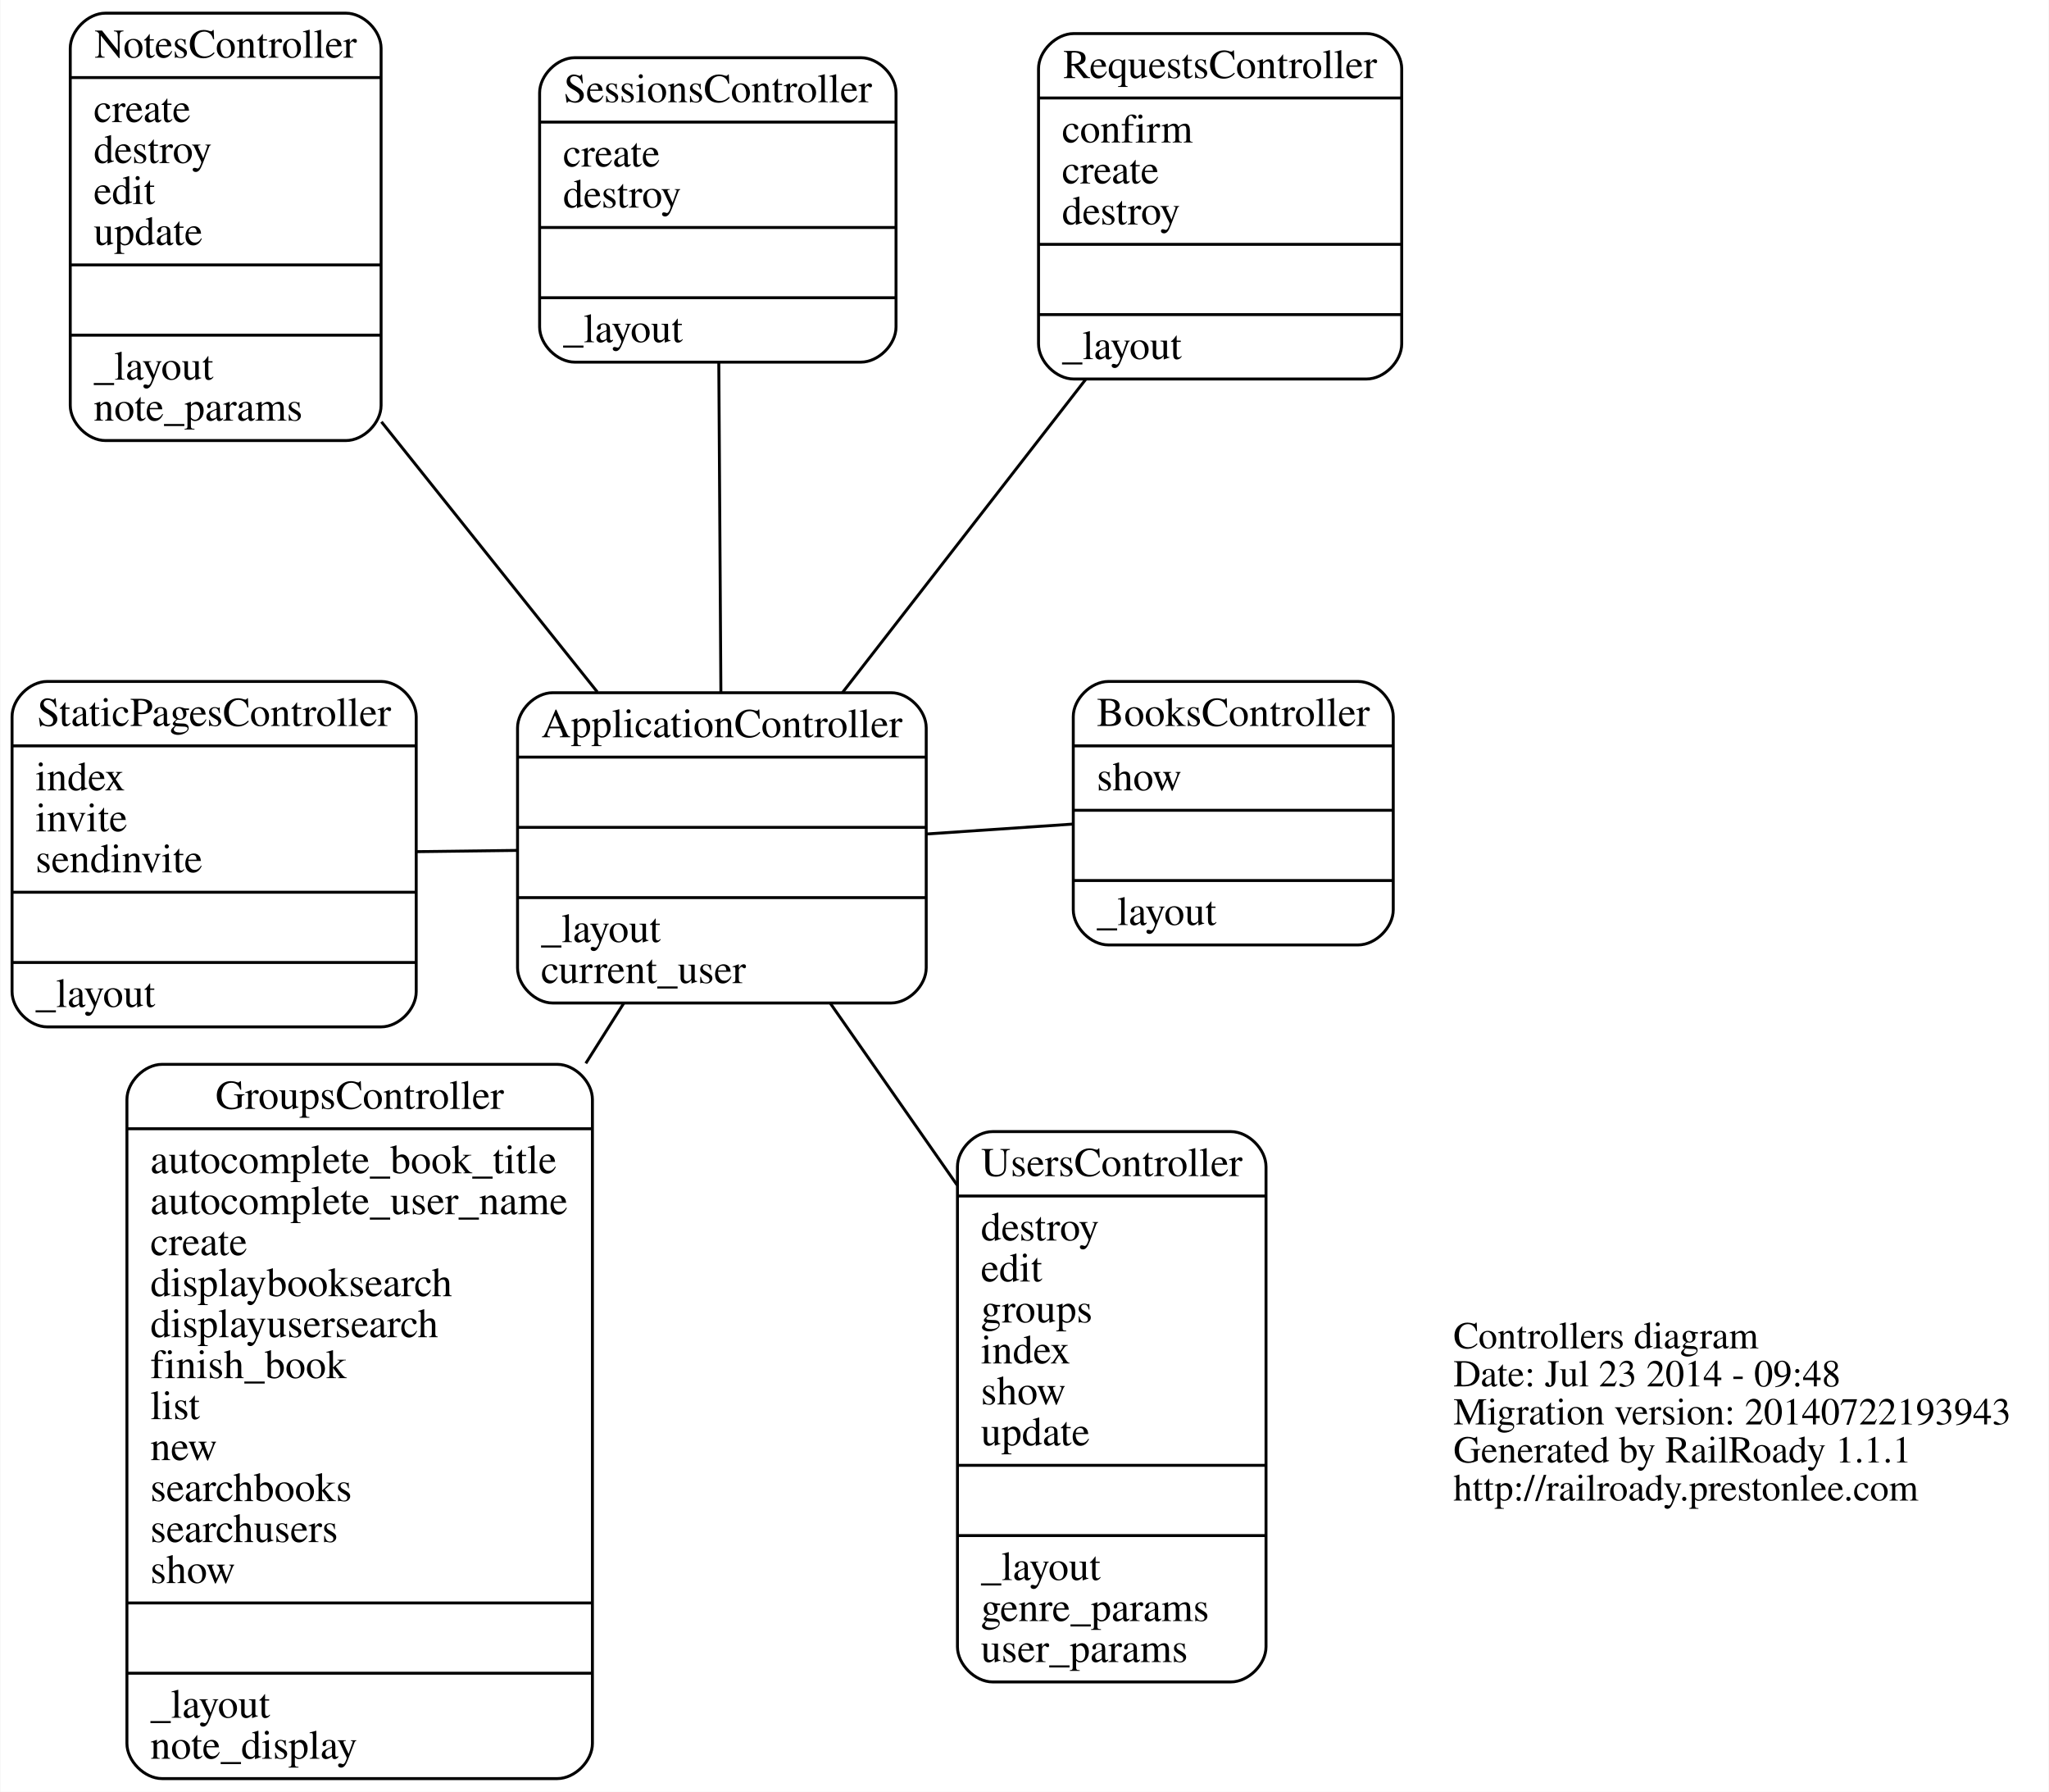
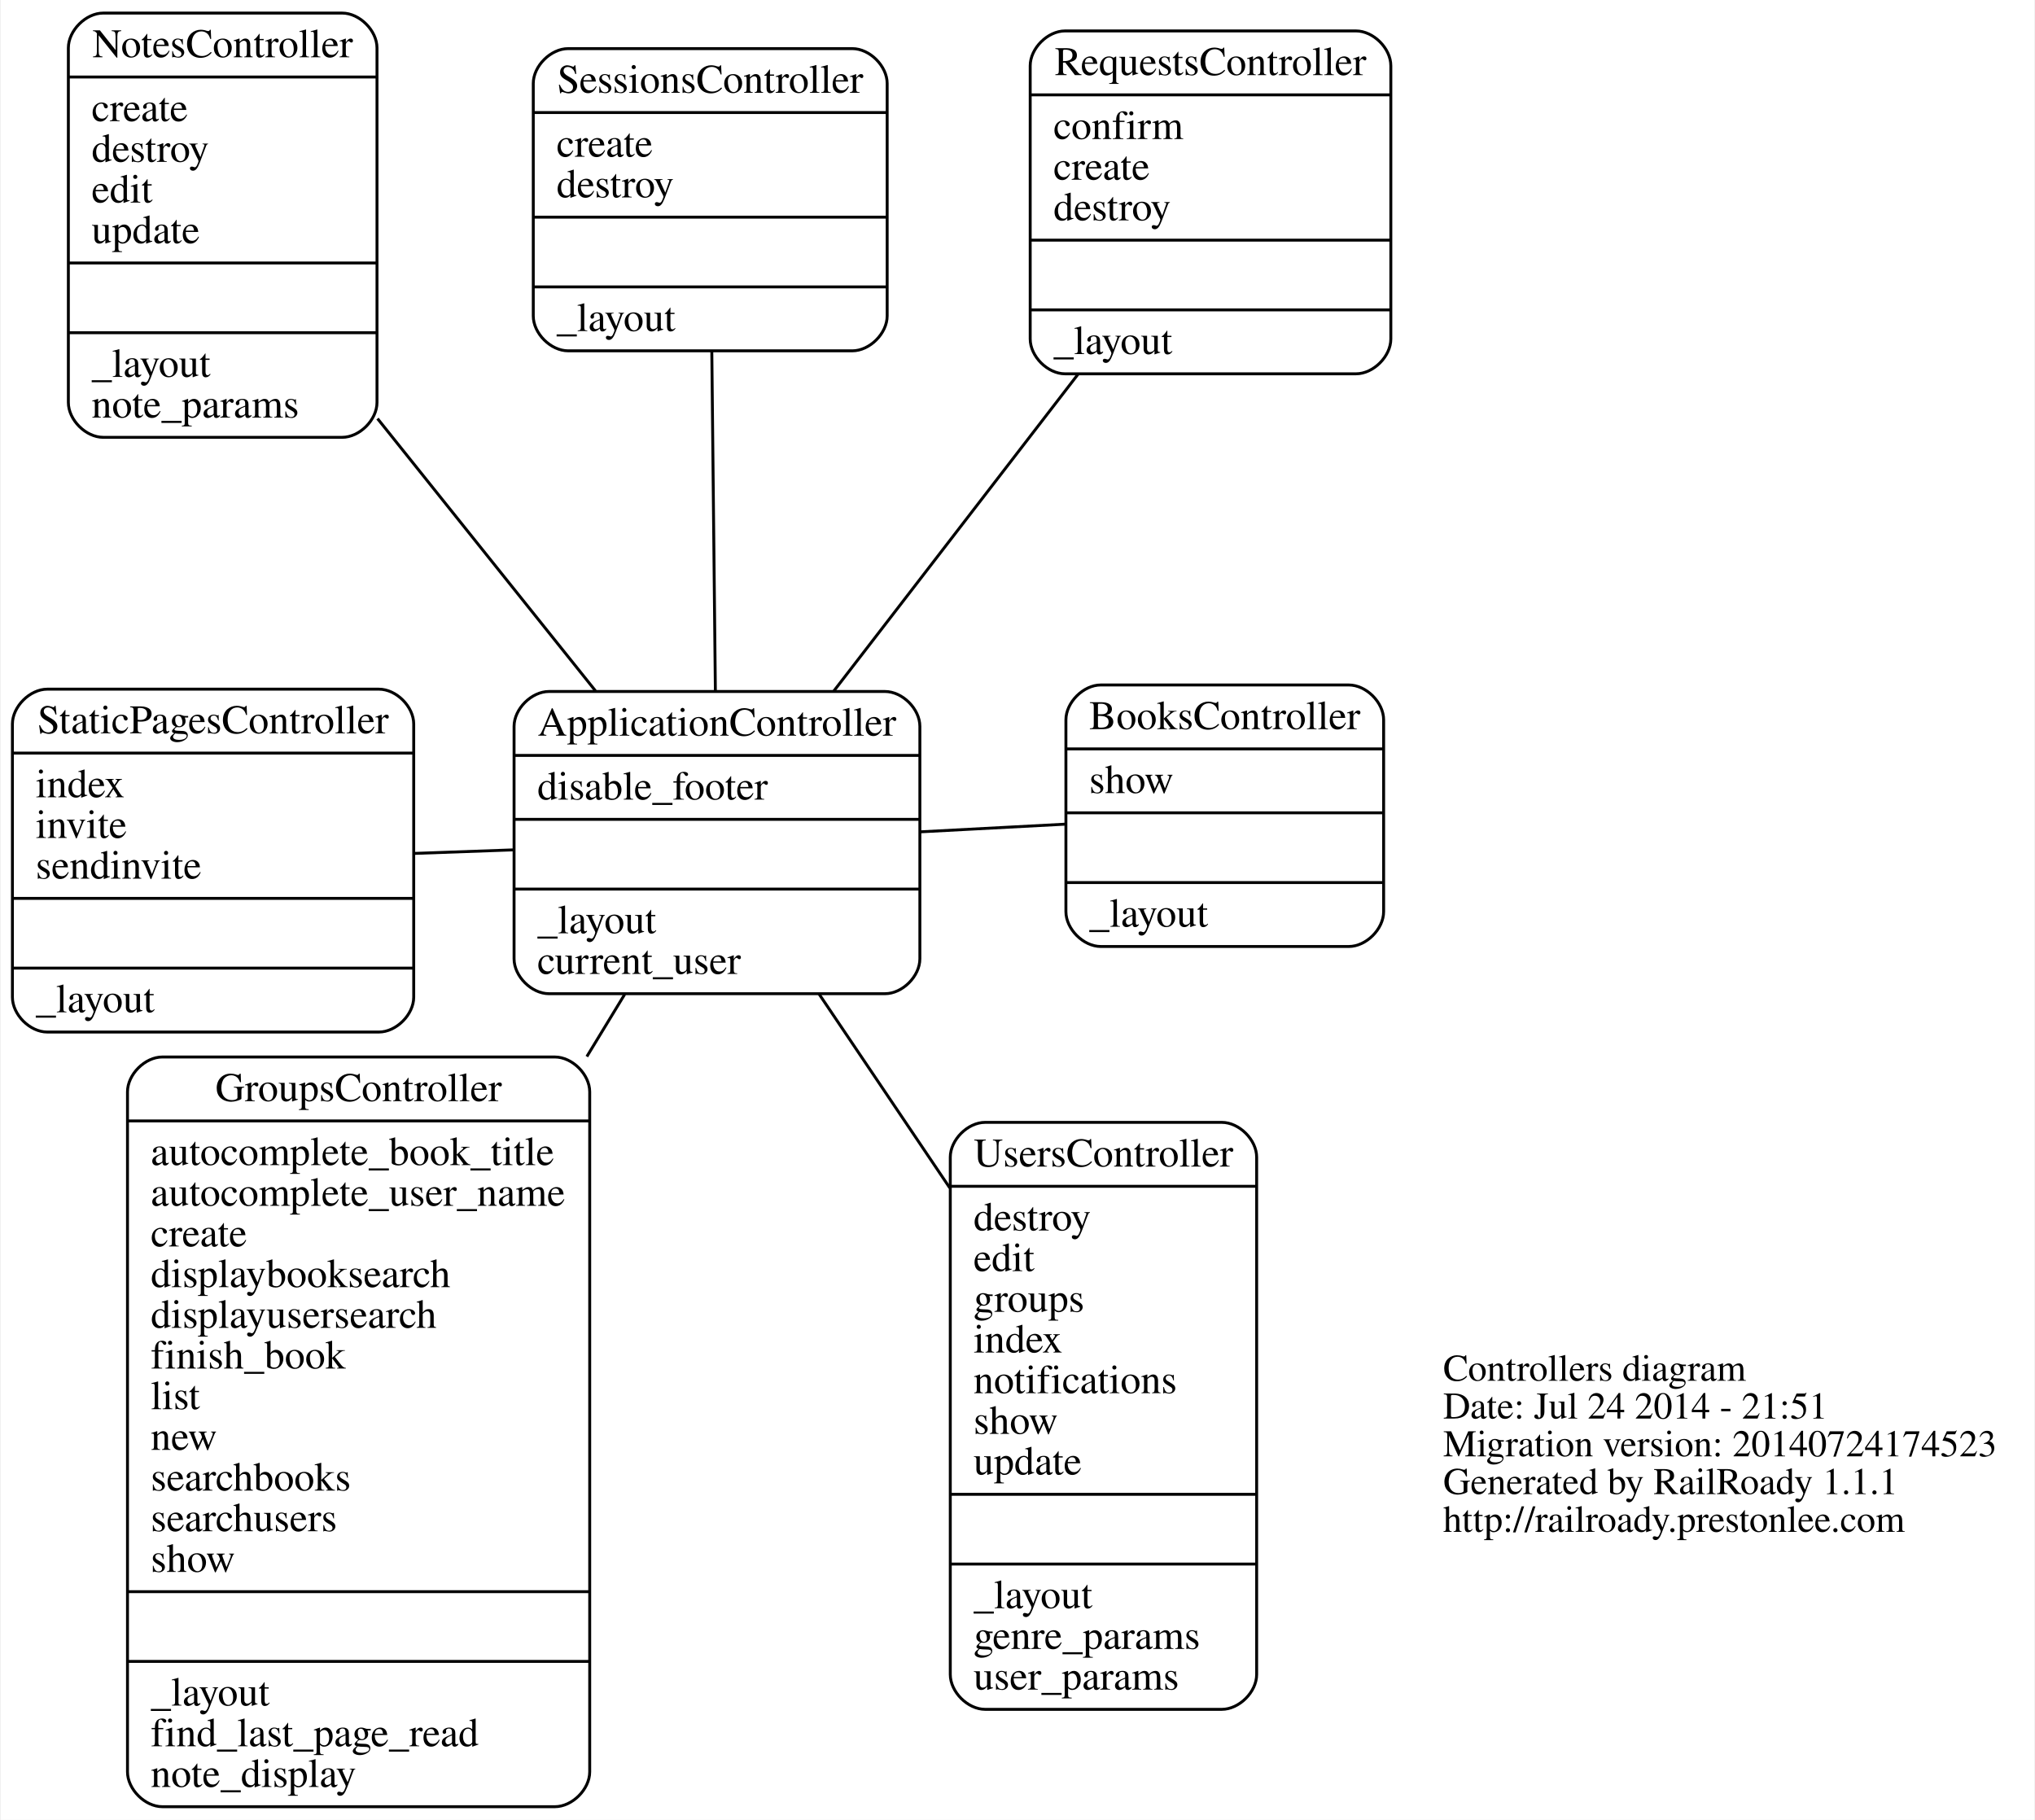
- <svg xmlns="http://www.w3.org/2000/svg" width="700pt" height="612pt" viewBox="0.00 0.00 699.87 612.10">
-   <g id="graph0" class="graph" transform="scale(1 1) rotate(0) translate(268.178 299.713)">
-     <polygon fill="white" stroke="none" points="-268.178,312.388 -268.178,-299.713 431.688,-299.713 431.688,312.388 -268.178,312.388" />
+ <svg xmlns="http://www.w3.org/2000/svg" width="700pt" height="626pt" viewBox="0.00 0.00 699.72 626.24">
+   <g id="graph0" class="graph" transform="scale(1 1) rotate(0) translate(268.029 314.265)">
+     <polygon fill="white" stroke="none" points="-268.029,311.979 -268.029,-314.265 431.688,-314.265 431.688,311.979 -268.029,311.979" />
    <g id="node1" class="node">
      <text text-anchor="start" x="228.312" y="160.9" font-family="Times,serif" font-size="13.00">Controllers diagram</text>
-       <text text-anchor="start" x="228.312" y="173.9" font-family="Times,serif" font-size="13.00">Date: Jul 23 2014 - 09:48</text>
-       <text text-anchor="start" x="228.312" y="186.9" font-family="Times,serif" font-size="13.00">Migration version: 20140722193943</text>
+       <text text-anchor="start" x="228.312" y="173.9" font-family="Times,serif" font-size="13.00">Date: Jul 24 2014 - 21:51</text>
+       <text text-anchor="start" x="228.312" y="186.9" font-family="Times,serif" font-size="13.00">Migration version: 20140724174523</text>
      <text text-anchor="start" x="228.312" y="199.9" font-family="Times,serif" font-size="13.00">Generated by RailRoady 1.1.1</text>
      <text text-anchor="start" x="228.312" y="212.9" font-family="Times,serif" font-size="13.00">http://railroady.prestonlee.com</text>
    </g>
    <g id="node2" class="node">
-       <path fill="none" stroke="black" d="M-79.464,42.931C-79.464,42.931 36.177,42.931 36.177,42.931 42.177,42.931 48.177,36.931 48.177,30.931 48.177,30.931 48.177,-51.069 48.177,-51.069 48.177,-57.069 42.177,-63.069 36.177,-63.069 36.177,-63.069 -79.464,-63.069 -79.464,-63.069 -85.464,-63.069 -91.464,-57.069 -91.464,-51.069 -91.464,-51.069 -91.464,30.931 -91.464,30.931 -91.464,36.931 -85.464,42.931 -79.464,42.931" />
-       <text text-anchor="middle" x="-21.643" y="-47.869" font-family="Times,serif" font-size="14.00">ApplicationController</text>
-       <polyline fill="none" stroke="black" points="-91.464,-41.069 48.177,-41.069 " />
-       <polyline fill="none" stroke="black" points="-91.464,-17.069 48.177,-17.069 " />
-       <polyline fill="none" stroke="black" points="-91.464,6.931 48.177,6.931 " />
-       <text text-anchor="start" x="-83.464" y="22.131" font-family="Times,serif" font-size="14.00">_layout</text>
-       <text text-anchor="start" x="-83.464" y="36.131" font-family="Times,serif" font-size="14.00">current_user</text>
+       <path fill="none" stroke="black" d="M-79.407,27.699C-79.407,27.699 36.235,27.699 36.235,27.699 42.235,27.699 48.235,21.699 48.235,15.699 48.235,15.699 48.235,-64.301 48.235,-64.301 48.235,-70.301 42.235,-76.301 36.235,-76.301 36.235,-76.301 -79.407,-76.301 -79.407,-76.301 -85.407,-76.301 -91.407,-70.301 -91.407,-64.301 -91.407,-64.301 -91.407,15.699 -91.407,15.699 -91.407,21.699 -85.407,27.699 -79.407,27.699" />
+       <text text-anchor="middle" x="-21.586" y="-61.101" font-family="Times,serif" font-size="14.00">ApplicationController</text>
+       <polyline fill="none" stroke="black" points="-91.407,-54.301 48.235,-54.301 " />
+       <text text-anchor="start" x="-83.407" y="-39.101" font-family="Times,serif" font-size="14.00">disable_footer</text>
+       <polyline fill="none" stroke="black" points="-91.407,-32.301 48.235,-32.301 " />
+       <polyline fill="none" stroke="black" points="-91.407,-8.301 48.235,-8.301 " />
+       <text text-anchor="start" x="-83.407" y="6.899" font-family="Times,serif" font-size="14.00">_layout</text>
+       <text text-anchor="start" x="-83.407" y="20.899" font-family="Times,serif" font-size="14.00">current_user</text>
    </g>
    <g id="node3" class="node">
-       <path fill="none" stroke="black" d="M110.424,23.093C110.424,23.093 195.755,23.093 195.755,23.093 201.755,23.093 207.755,17.093 207.755,11.093 207.755,11.093 207.755,-54.907 207.755,-54.907 207.755,-60.907 201.755,-66.907 195.755,-66.907 195.755,-66.907 110.424,-66.907 110.424,-66.907 104.424,-66.907 98.424,-60.907 98.424,-54.907 98.424,-54.907 98.424,11.093 98.424,11.093 98.424,17.093 104.424,23.093 110.424,23.093" />
-       <text text-anchor="middle" x="153.089" y="-51.707" font-family="Times,serif" font-size="14.00">BooksController</text>
-       <polyline fill="none" stroke="black" points="98.424,-44.907 207.755,-44.907 " />
-       <text text-anchor="start" x="106.424" y="-29.707" font-family="Times,serif" font-size="14.00">show</text>
-       <polyline fill="none" stroke="black" points="98.424,-22.907 207.755,-22.907 " />
-       <polyline fill="none" stroke="black" points="98.424,1.093 207.755,1.093 " />
-       <text text-anchor="start" x="106.424" y="16.293" font-family="Times,serif" font-size="14.00">_layout</text>
+       <path fill="none" stroke="black" d="M110.491,11.454C110.491,11.454 195.822,11.454 195.822,11.454 201.822,11.454 207.822,5.453 207.822,-0.547 207.822,-0.547 207.822,-66.546 207.822,-66.546 207.822,-72.546 201.822,-78.546 195.822,-78.546 195.822,-78.546 110.491,-78.546 110.491,-78.546 104.491,-78.546 98.491,-72.546 98.491,-66.546 98.491,-66.546 98.491,-0.547 98.491,-0.547 98.491,5.453 104.491,11.454 110.491,11.454" />
+       <text text-anchor="middle" x="153.156" y="-63.346" font-family="Times,serif" font-size="14.00">BooksController</text>
+       <polyline fill="none" stroke="black" points="98.491,-56.547 207.822,-56.547 " />
+       <text text-anchor="start" x="106.491" y="-41.346" font-family="Times,serif" font-size="14.00">show</text>
+       <polyline fill="none" stroke="black" points="98.491,-34.547 207.822,-34.547 " />
+       <polyline fill="none" stroke="black" points="98.491,-10.546 207.822,-10.546 " />
+       <text text-anchor="start" x="106.491" y="4.653" font-family="Times,serif" font-size="14.00">_layout</text>
    </g>
    <g id="edge1" class="edge">
-       <path fill="none" stroke="black" d="M48.42,-14.816C65.036,-15.941 82.521,-17.126 98.34,-18.198" />
+       <path fill="none" stroke="black" d="M48.482,-28.008C65.098,-28.887 82.584,-29.813 98.404,-30.65" />
    </g>
    <g id="node4" class="node">
-       <path fill="none" stroke="black" d="M-212.933,307.888C-212.933,307.888 -77.877,307.888 -77.877,307.888 -71.877,307.888 -65.877,301.888 -65.877,295.888 -65.877,295.888 -65.877,75.888 -65.877,75.888 -65.877,69.888 -71.877,63.888 -77.877,63.888 -77.877,63.888 -212.933,63.888 -212.933,63.888 -218.933,63.888 -224.933,69.888 -224.933,75.888 -224.933,75.888 -224.933,295.888 -224.933,295.888 -224.933,301.888 -218.933,307.888 -212.933,307.888" />
-       <text text-anchor="middle" x="-145.405" y="79.088" font-family="Times,serif" font-size="14.00">GroupsController</text>
-       <polyline fill="none" stroke="black" points="-224.933,85.888 -65.877,85.888 " />
-       <text text-anchor="start" x="-216.933" y="101.088" font-family="Times,serif" font-size="14.00">autocomplete_book_title</text>
-       <text text-anchor="start" x="-216.933" y="115.088" font-family="Times,serif" font-size="14.00">autocomplete_user_name</text>
-       <text text-anchor="start" x="-216.933" y="129.088" font-family="Times,serif" font-size="14.00">create</text>
-       <text text-anchor="start" x="-216.933" y="143.088" font-family="Times,serif" font-size="14.00">displaybooksearch</text>
-       <text text-anchor="start" x="-216.933" y="157.088" font-family="Times,serif" font-size="14.00">displayusersearch</text>
-       <text text-anchor="start" x="-216.933" y="171.088" font-family="Times,serif" font-size="14.00">finish_book</text>
-       <text text-anchor="start" x="-216.933" y="185.088" font-family="Times,serif" font-size="14.00">list</text>
-       <text text-anchor="start" x="-216.933" y="199.088" font-family="Times,serif" font-size="14.00">new</text>
-       <text text-anchor="start" x="-216.933" y="213.088" font-family="Times,serif" font-size="14.00">searchbooks</text>
-       <text text-anchor="start" x="-216.933" y="227.088" font-family="Times,serif" font-size="14.00">searchusers</text>
-       <text text-anchor="start" x="-216.933" y="241.088" font-family="Times,serif" font-size="14.00">show</text>
-       <polyline fill="none" stroke="black" points="-224.933,247.888 -65.877,247.888 " />
-       <polyline fill="none" stroke="black" points="-224.933,271.888 -65.877,271.888 " />
-       <text text-anchor="start" x="-216.933" y="287.088" font-family="Times,serif" font-size="14.00">_layout</text>
-       <text text-anchor="start" x="-216.933" y="301.088" font-family="Times,serif" font-size="14.00">note_display</text>
+       <path fill="none" stroke="black" d="M-212.432,307.479C-212.432,307.479 -77.376,307.479 -77.376,307.479 -71.376,307.479 -65.376,301.479 -65.376,295.479 -65.376,295.479 -65.376,61.479 -65.376,61.479 -65.376,55.479 -71.376,49.479 -77.376,49.479 -77.376,49.479 -212.432,49.479 -212.432,49.479 -218.432,49.479 -224.432,55.479 -224.432,61.479 -224.432,61.479 -224.432,295.479 -224.432,295.479 -224.432,301.479 -218.432,307.479 -212.432,307.479" />
+       <text text-anchor="middle" x="-144.904" y="64.679" font-family="Times,serif" font-size="14.00">GroupsController</text>
+       <polyline fill="none" stroke="black" points="-224.432,71.479 -65.376,71.479 " />
+       <text text-anchor="start" x="-216.432" y="86.679" font-family="Times,serif" font-size="14.00">autocomplete_book_title</text>
+       <text text-anchor="start" x="-216.432" y="100.679" font-family="Times,serif" font-size="14.00">autocomplete_user_name</text>
+       <text text-anchor="start" x="-216.432" y="114.679" font-family="Times,serif" font-size="14.00">create</text>
+       <text text-anchor="start" x="-216.432" y="128.679" font-family="Times,serif" font-size="14.00">displaybooksearch</text>
+       <text text-anchor="start" x="-216.432" y="142.679" font-family="Times,serif" font-size="14.00">displayusersearch</text>
+       <text text-anchor="start" x="-216.432" y="156.679" font-family="Times,serif" font-size="14.00">finish_book</text>
+       <text text-anchor="start" x="-216.432" y="170.679" font-family="Times,serif" font-size="14.00">list</text>
+       <text text-anchor="start" x="-216.432" y="184.679" font-family="Times,serif" font-size="14.00">new</text>
+       <text text-anchor="start" x="-216.432" y="198.679" font-family="Times,serif" font-size="14.00">searchbooks</text>
+       <text text-anchor="start" x="-216.432" y="212.679" font-family="Times,serif" font-size="14.00">searchusers</text>
+       <text text-anchor="start" x="-216.432" y="226.679" font-family="Times,serif" font-size="14.00">show</text>
+       <polyline fill="none" stroke="black" points="-224.432,233.479 -65.376,233.479 " />
+       <polyline fill="none" stroke="black" points="-224.432,257.479 -65.376,257.479 " />
+       <text text-anchor="start" x="-216.432" y="272.679" font-family="Times,serif" font-size="14.00">_layout</text>
+       <text text-anchor="start" x="-216.432" y="286.679" font-family="Times,serif" font-size="14.00">find_last_page_read</text>
+       <text text-anchor="start" x="-216.432" y="300.679" font-family="Times,serif" font-size="14.00">note_display</text>
    </g>
    <g id="edge2" class="edge">
-       <path fill="none" stroke="black" d="M-55.135,42.96C-59.287,49.534 -63.657,56.453 -68.142,63.554" />
+       <path fill="none" stroke="black" d="M-53.343,27.92C-57.483,34.726 -61.859,41.922 -66.365,49.333" />
    </g>
    <g id="node5" class="node">
-       <path fill="none" stroke="black" d="M-232.293,-149.213C-232.293,-149.213 -150.086,-149.213 -150.086,-149.213 -144.086,-149.213 -138.086,-155.213 -138.086,-161.213 -138.086,-161.213 -138.086,-283.213 -138.086,-283.213 -138.086,-289.213 -144.086,-295.213 -150.086,-295.213 -150.086,-295.213 -232.293,-295.213 -232.293,-295.213 -238.293,-295.213 -244.293,-289.213 -244.293,-283.213 -244.293,-283.213 -244.293,-161.213 -244.293,-161.213 -244.293,-155.213 -238.293,-149.213 -232.293,-149.213" />
-       <text text-anchor="middle" x="-191.189" y="-280.013" font-family="Times,serif" font-size="14.00">NotesController</text>
-       <polyline fill="none" stroke="black" points="-244.293,-273.213 -138.086,-273.213 " />
-       <text text-anchor="start" x="-236.293" y="-258.013" font-family="Times,serif" font-size="14.00">create</text>
-       <text text-anchor="start" x="-236.293" y="-244.013" font-family="Times,serif" font-size="14.00">destroy</text>
-       <text text-anchor="start" x="-236.293" y="-230.013" font-family="Times,serif" font-size="14.00">edit</text>
-       <text text-anchor="start" x="-236.293" y="-216.013" font-family="Times,serif" font-size="14.00">update</text>
-       <polyline fill="none" stroke="black" points="-244.293,-209.213 -138.086,-209.213 " />
-       <polyline fill="none" stroke="black" points="-244.293,-185.213 -138.086,-185.213 " />
-       <text text-anchor="start" x="-236.293" y="-170.013" font-family="Times,serif" font-size="14.00">_layout</text>
-       <text text-anchor="start" x="-236.293" y="-156.013" font-family="Times,serif" font-size="14.00">note_params</text>
+       <path fill="none" stroke="black" d="M-232.78,-163.765C-232.78,-163.765 -150.573,-163.765 -150.573,-163.765 -144.573,-163.765 -138.573,-169.765 -138.573,-175.765 -138.573,-175.765 -138.573,-297.765 -138.573,-297.765 -138.573,-303.765 -144.573,-309.765 -150.573,-309.765 -150.573,-309.765 -232.78,-309.765 -232.78,-309.765 -238.78,-309.765 -244.78,-303.765 -244.78,-297.765 -244.78,-297.765 -244.78,-175.765 -244.78,-175.765 -244.78,-169.765 -238.78,-163.765 -232.78,-163.765" />
+       <text text-anchor="middle" x="-191.676" y="-294.565" font-family="Times,serif" font-size="14.00">NotesController</text>
+       <polyline fill="none" stroke="black" points="-244.78,-287.765 -138.573,-287.765 " />
+       <text text-anchor="start" x="-236.78" y="-272.565" font-family="Times,serif" font-size="14.00">create</text>
+       <text text-anchor="start" x="-236.78" y="-258.565" font-family="Times,serif" font-size="14.00">destroy</text>
+       <text text-anchor="start" x="-236.78" y="-244.565" font-family="Times,serif" font-size="14.00">edit</text>
+       <text text-anchor="start" x="-236.78" y="-230.565" font-family="Times,serif" font-size="14.00">update</text>
+       <polyline fill="none" stroke="black" points="-244.78,-223.765 -138.573,-223.765 " />
+       <polyline fill="none" stroke="black" points="-244.78,-199.765 -138.573,-199.765 " />
+       <text text-anchor="start" x="-236.78" y="-184.565" font-family="Times,serif" font-size="14.00">_layout</text>
+       <text text-anchor="start" x="-236.78" y="-170.565" font-family="Times,serif" font-size="14.00">note_params</text>
    </g>
    <g id="edge3" class="edge">
-       <path fill="none" stroke="black" d="M-64.208,-63.328C-86.573,-91.312 -114.2,-125.88 -137.967,-155.619" />
+       <path fill="none" stroke="black" d="M-63.412,-76.548C-86.036,-104.808 -114.217,-140.009 -138.397,-170.213" />
    </g>
    <g id="node6" class="node">
-       <path fill="none" stroke="black" d="M98.549,-170.24C98.549,-170.24 198.646,-170.24 198.646,-170.24 204.646,-170.24 210.646,-176.24 210.646,-182.24 210.646,-182.24 210.646,-276.24 210.646,-276.24 210.646,-282.24 204.646,-288.24 198.646,-288.24 198.646,-288.24 98.549,-288.24 98.549,-288.24 92.549,-288.24 86.549,-282.24 86.549,-276.24 86.549,-276.24 86.549,-182.24 86.549,-182.24 86.549,-176.24 92.549,-170.24 98.549,-170.24" />
-       <text text-anchor="middle" x="148.598" y="-273.04" font-family="Times,serif" font-size="14.00">RequestsController</text>
-       <polyline fill="none" stroke="black" points="86.549,-266.24 210.646,-266.24 " />
-       <text text-anchor="start" x="94.549" y="-251.04" font-family="Times,serif" font-size="14.00">confirm</text>
-       <text text-anchor="start" x="94.549" y="-237.04" font-family="Times,serif" font-size="14.00">create</text>
-       <text text-anchor="start" x="94.549" y="-223.04" font-family="Times,serif" font-size="14.00">destroy</text>
-       <polyline fill="none" stroke="black" points="86.549,-216.24 210.646,-216.24 " />
-       <polyline fill="none" stroke="black" points="86.549,-192.24 210.646,-192.24 " />
-       <text text-anchor="start" x="94.549" y="-177.04" font-family="Times,serif" font-size="14.00">_layout</text>
+       <path fill="none" stroke="black" d="M98.201,-185.622C98.201,-185.622 198.298,-185.622 198.298,-185.622 204.298,-185.622 210.298,-191.622 210.298,-197.622 210.298,-197.622 210.298,-291.622 210.298,-291.622 210.298,-297.622 204.298,-303.622 198.298,-303.622 198.298,-303.622 98.201,-303.622 98.201,-303.622 92.201,-303.622 86.201,-297.622 86.201,-291.622 86.201,-291.622 86.201,-197.622 86.201,-197.622 86.201,-191.622 92.201,-185.622 98.201,-185.622" />
+       <text text-anchor="middle" x="148.25" y="-288.422" font-family="Times,serif" font-size="14.00">RequestsController</text>
+       <polyline fill="none" stroke="black" points="86.201,-281.622 210.298,-281.622 " />
+       <text text-anchor="start" x="94.201" y="-266.422" font-family="Times,serif" font-size="14.00">confirm</text>
+       <text text-anchor="start" x="94.201" y="-252.422" font-family="Times,serif" font-size="14.00">create</text>
+       <text text-anchor="start" x="94.201" y="-238.422" font-family="Times,serif" font-size="14.00">destroy</text>
+       <polyline fill="none" stroke="black" points="86.201,-231.622 210.298,-231.622 " />
+       <polyline fill="none" stroke="black" points="86.201,-207.622 210.298,-207.622 " />
+       <text text-anchor="start" x="94.201" y="-192.422" font-family="Times,serif" font-size="14.00">_layout</text>
    </g>
    <g id="edge4" class="edge">
-       <path fill="none" stroke="black" d="M19.567,-63.124C44.66,-95.43 76.765,-136.761 102.672,-170.114" />
+       <path fill="none" stroke="black" d="M18.663,-76.514C43.872,-109.217 76.424,-151.445 102.596,-185.397" />
    </g>
    <g id="node7" class="node">
-       <path fill="none" stroke="black" d="M-71.92,-176.001C-71.92,-176.001 25.859,-176.001 25.859,-176.001 31.859,-176.001 37.859,-182.001 37.859,-188.001 37.859,-188.001 37.859,-268.001 37.859,-268.001 37.859,-274.001 31.859,-280.001 25.859,-280.001 25.859,-280.001 -71.92,-280.001 -71.92,-280.001 -77.92,-280.001 -83.92,-274.001 -83.92,-268.001 -83.92,-268.001 -83.92,-188.001 -83.92,-188.001 -83.92,-182.001 -77.92,-176.001 -71.92,-176.001" />
-       <text text-anchor="middle" x="-23.03" y="-264.801" font-family="Times,serif" font-size="14.00">SessionsController</text>
-       <polyline fill="none" stroke="black" points="-83.92,-258.001 37.859,-258.001 " />
-       <text text-anchor="start" x="-75.92" y="-242.801" font-family="Times,serif" font-size="14.00">create</text>
-       <text text-anchor="start" x="-75.92" y="-228.801" font-family="Times,serif" font-size="14.00">destroy</text>
-       <polyline fill="none" stroke="black" points="-83.92,-222.001 37.859,-222.001 " />
-       <polyline fill="none" stroke="black" points="-83.92,-198.001 37.859,-198.001 " />
-       <text text-anchor="start" x="-75.92" y="-182.801" font-family="Times,serif" font-size="14.00">_layout</text>
+       <path fill="none" stroke="black" d="M-72.797,-193.534C-72.797,-193.534 24.982,-193.534 24.982,-193.534 30.982,-193.534 36.982,-199.534 36.982,-205.534 36.982,-205.534 36.982,-285.534 36.982,-285.534 36.982,-291.534 30.982,-297.534 24.982,-297.534 24.982,-297.534 -72.797,-297.534 -72.797,-297.534 -78.797,-297.534 -84.797,-291.534 -84.797,-285.534 -84.797,-285.534 -84.797,-205.534 -84.797,-205.534 -84.797,-199.534 -78.797,-193.534 -72.797,-193.534" />
+       <text text-anchor="middle" x="-23.908" y="-282.334" font-family="Times,serif" font-size="14.00">SessionsController</text>
+       <polyline fill="none" stroke="black" points="-84.797,-275.534 36.982,-275.534 " />
+       <text text-anchor="start" x="-76.797" y="-260.334" font-family="Times,serif" font-size="14.00">create</text>
+       <text text-anchor="start" x="-76.797" y="-246.334" font-family="Times,serif" font-size="14.00">destroy</text>
+       <polyline fill="none" stroke="black" points="-84.797,-239.534 36.982,-239.534 " />
+       <polyline fill="none" stroke="black" points="-84.797,-215.534 36.982,-215.534 " />
+       <text text-anchor="start" x="-76.797" y="-200.334" font-family="Times,serif" font-size="14.00">_layout</text>
    </g>
    <g id="edge5" class="edge">
-       <path fill="none" stroke="black" d="M-21.981,-63.102C-22.199,-97.373 -22.482,-141.769 -22.699,-175.861" />
+       <path fill="none" stroke="black" d="M-22.133,-76.45C-22.503,-111.708 -22.99,-158.088 -23.36,-193.353" />
    </g>
    <g id="node8" class="node">
-       <path fill="none" stroke="black" d="M-252.178,51.089C-252.178,51.089 -138.088,51.089 -138.088,51.089 -132.088,51.089 -126.088,45.089 -126.088,39.089 -126.088,39.089 -126.088,-54.911 -126.088,-54.911 -126.088,-60.911 -132.088,-66.912 -138.088,-66.912 -138.088,-66.912 -252.178,-66.912 -252.178,-66.912 -258.178,-66.912 -264.178,-60.911 -264.178,-54.911 -264.178,-54.911 -264.178,39.089 -264.178,39.089 -264.178,45.089 -258.178,51.089 -252.178,51.089" />
-       <text text-anchor="middle" x="-195.133" y="-51.712" font-family="Times,serif" font-size="14.00">StaticPagesController</text>
-       <polyline fill="none" stroke="black" points="-264.178,-44.911 -126.088,-44.911 " />
-       <text text-anchor="start" x="-256.178" y="-29.712" font-family="Times,serif" font-size="14.00">index</text>
-       <text text-anchor="start" x="-256.178" y="-15.711" font-family="Times,serif" font-size="14.00">invite</text>
-       <text text-anchor="start" x="-256.178" y="-1.712" font-family="Times,serif" font-size="14.00">sendinvite</text>
-       <polyline fill="none" stroke="black" points="-264.178,5.088 -126.088,5.088 " />
-       <polyline fill="none" stroke="black" points="-264.178,29.088 -126.088,29.088 " />
-       <text text-anchor="start" x="-256.178" y="44.288" font-family="Times,serif" font-size="14.00">_layout</text>
+       <path fill="none" stroke="black" d="M-252.029,40.896C-252.029,40.896 -137.939,40.896 -137.939,40.896 -131.939,40.896 -125.939,34.896 -125.939,28.896 -125.939,28.896 -125.939,-65.104 -125.939,-65.104 -125.939,-71.104 -131.939,-77.104 -137.939,-77.104 -137.939,-77.104 -252.029,-77.104 -252.029,-77.104 -258.029,-77.104 -264.029,-71.104 -264.029,-65.104 -264.029,-65.104 -264.029,28.896 -264.029,28.896 -264.029,34.896 -258.029,40.896 -252.029,40.896" />
+       <text text-anchor="middle" x="-194.984" y="-61.904" font-family="Times,serif" font-size="14.00">StaticPagesController</text>
+       <polyline fill="none" stroke="black" points="-264.029,-55.104 -125.939,-55.104 " />
+       <text text-anchor="start" x="-256.029" y="-39.904" font-family="Times,serif" font-size="14.00">index</text>
+       <text text-anchor="start" x="-256.029" y="-25.904" font-family="Times,serif" font-size="14.00">invite</text>
+       <text text-anchor="start" x="-256.029" y="-11.904" font-family="Times,serif" font-size="14.00">sendinvite</text>
+       <polyline fill="none" stroke="black" points="-264.029,-5.104 -125.939,-5.104 " />
+       <polyline fill="none" stroke="black" points="-264.029,18.896 -125.939,18.896 " />
+       <text text-anchor="start" x="-256.029" y="34.096" font-family="Times,serif" font-size="14.00">_layout</text>
    </g>
    <g id="edge6" class="edge">
-       <path fill="none" stroke="black" d="M-91.708,-9.198C-102.993,-9.057 -114.67,-8.912 -125.934,-8.772" />
+       <path fill="none" stroke="black" d="M-91.614,-21.798C-102.893,-21.395 -114.563,-20.978 -125.822,-20.576" />
    </g>
    <g id="node9" class="node">
-       <path fill="none" stroke="black" d="M70.849,274.866C70.849,274.866 152.277,274.866 152.277,274.866 158.277,274.866 164.277,268.866 164.277,262.866 164.277,262.866 164.277,98.866 164.277,98.866 164.277,92.866 158.277,86.866 152.277,86.866 152.277,86.866 70.849,86.866 70.849,86.866 64.849,86.866 58.849,92.866 58.849,98.866 58.849,98.866 58.849,262.866 58.849,262.866 58.849,268.866 64.849,274.866 70.849,274.866" />
-       <text text-anchor="middle" x="111.563" y="102.066" font-family="Times,serif" font-size="14.00">UsersController</text>
-       <polyline fill="none" stroke="black" points="58.849,108.866 164.277,108.866 " />
-       <text text-anchor="start" x="66.849" y="124.066" font-family="Times,serif" font-size="14.00">destroy</text>
-       <text text-anchor="start" x="66.849" y="138.066" font-family="Times,serif" font-size="14.00">edit</text>
-       <text text-anchor="start" x="66.849" y="152.066" font-family="Times,serif" font-size="14.00">groups</text>
-       <text text-anchor="start" x="66.849" y="166.066" font-family="Times,serif" font-size="14.00">index</text>
-       <text text-anchor="start" x="66.849" y="180.066" font-family="Times,serif" font-size="14.00">show</text>
-       <text text-anchor="start" x="66.849" y="194.066" font-family="Times,serif" font-size="14.00">update</text>
-       <polyline fill="none" stroke="black" points="58.849,200.866 164.277,200.866 " />
-       <polyline fill="none" stroke="black" points="58.849,224.866 164.277,224.866 " />
-       <text text-anchor="start" x="66.849" y="240.066" font-family="Times,serif" font-size="14.00">_layout</text>
-       <text text-anchor="start" x="66.849" y="254.066" font-family="Times,serif" font-size="14.00">genre_params</text>
-       <text text-anchor="start" x="66.849" y="268.066" font-family="Times,serif" font-size="14.00">user_params</text>
+       <path fill="none" stroke="black" d="M70.701,273.976C70.701,273.976 152.129,273.976 152.129,273.976 158.129,273.976 164.129,267.976 164.129,261.976 164.129,261.976 164.129,83.976 164.129,83.976 164.129,77.976 158.129,71.976 152.129,71.976 152.129,71.976 70.701,71.976 70.701,71.976 64.701,71.976 58.701,77.976 58.701,83.976 58.701,83.976 58.701,261.976 58.701,261.976 58.701,267.976 64.701,273.976 70.701,273.976" />
+       <text text-anchor="middle" x="111.415" y="87.176" font-family="Times,serif" font-size="14.00">UsersController</text>
+       <polyline fill="none" stroke="black" points="58.701,93.976 164.129,93.976 " />
+       <text text-anchor="start" x="66.701" y="109.176" font-family="Times,serif" font-size="14.00">destroy</text>
+       <text text-anchor="start" x="66.701" y="123.176" font-family="Times,serif" font-size="14.00">edit</text>
+       <text text-anchor="start" x="66.701" y="137.176" font-family="Times,serif" font-size="14.00">groups</text>
+       <text text-anchor="start" x="66.701" y="151.176" font-family="Times,serif" font-size="14.00">index</text>
+       <text text-anchor="start" x="66.701" y="165.176" font-family="Times,serif" font-size="14.00">notifications</text>
+       <text text-anchor="start" x="66.701" y="179.176" font-family="Times,serif" font-size="14.00">show</text>
+       <text text-anchor="start" x="66.701" y="193.176" font-family="Times,serif" font-size="14.00">update</text>
+       <polyline fill="none" stroke="black" points="58.701,199.976 164.129,199.976 " />
+       <polyline fill="none" stroke="black" points="58.701,223.976 164.129,223.976 " />
+       <text text-anchor="start" x="66.701" y="239.176" font-family="Times,serif" font-size="14.00">_layout</text>
+       <text text-anchor="start" x="66.701" y="253.176" font-family="Times,serif" font-size="14.00">genre_params</text>
+       <text text-anchor="start" x="66.701" y="267.176" font-family="Times,serif" font-size="14.00">user_params</text>
    </g>
    <g id="edge7" class="edge">
-       <path fill="none" stroke="black" d="M15.462,43.117C28.857,62.317 44.247,84.376 58.728,105.133" />
+       <path fill="none" stroke="black" d="M13.533,27.789C27.309,48.223 43.416,72.115 58.541,94.549" />
    </g>
  </g>
</svg>
